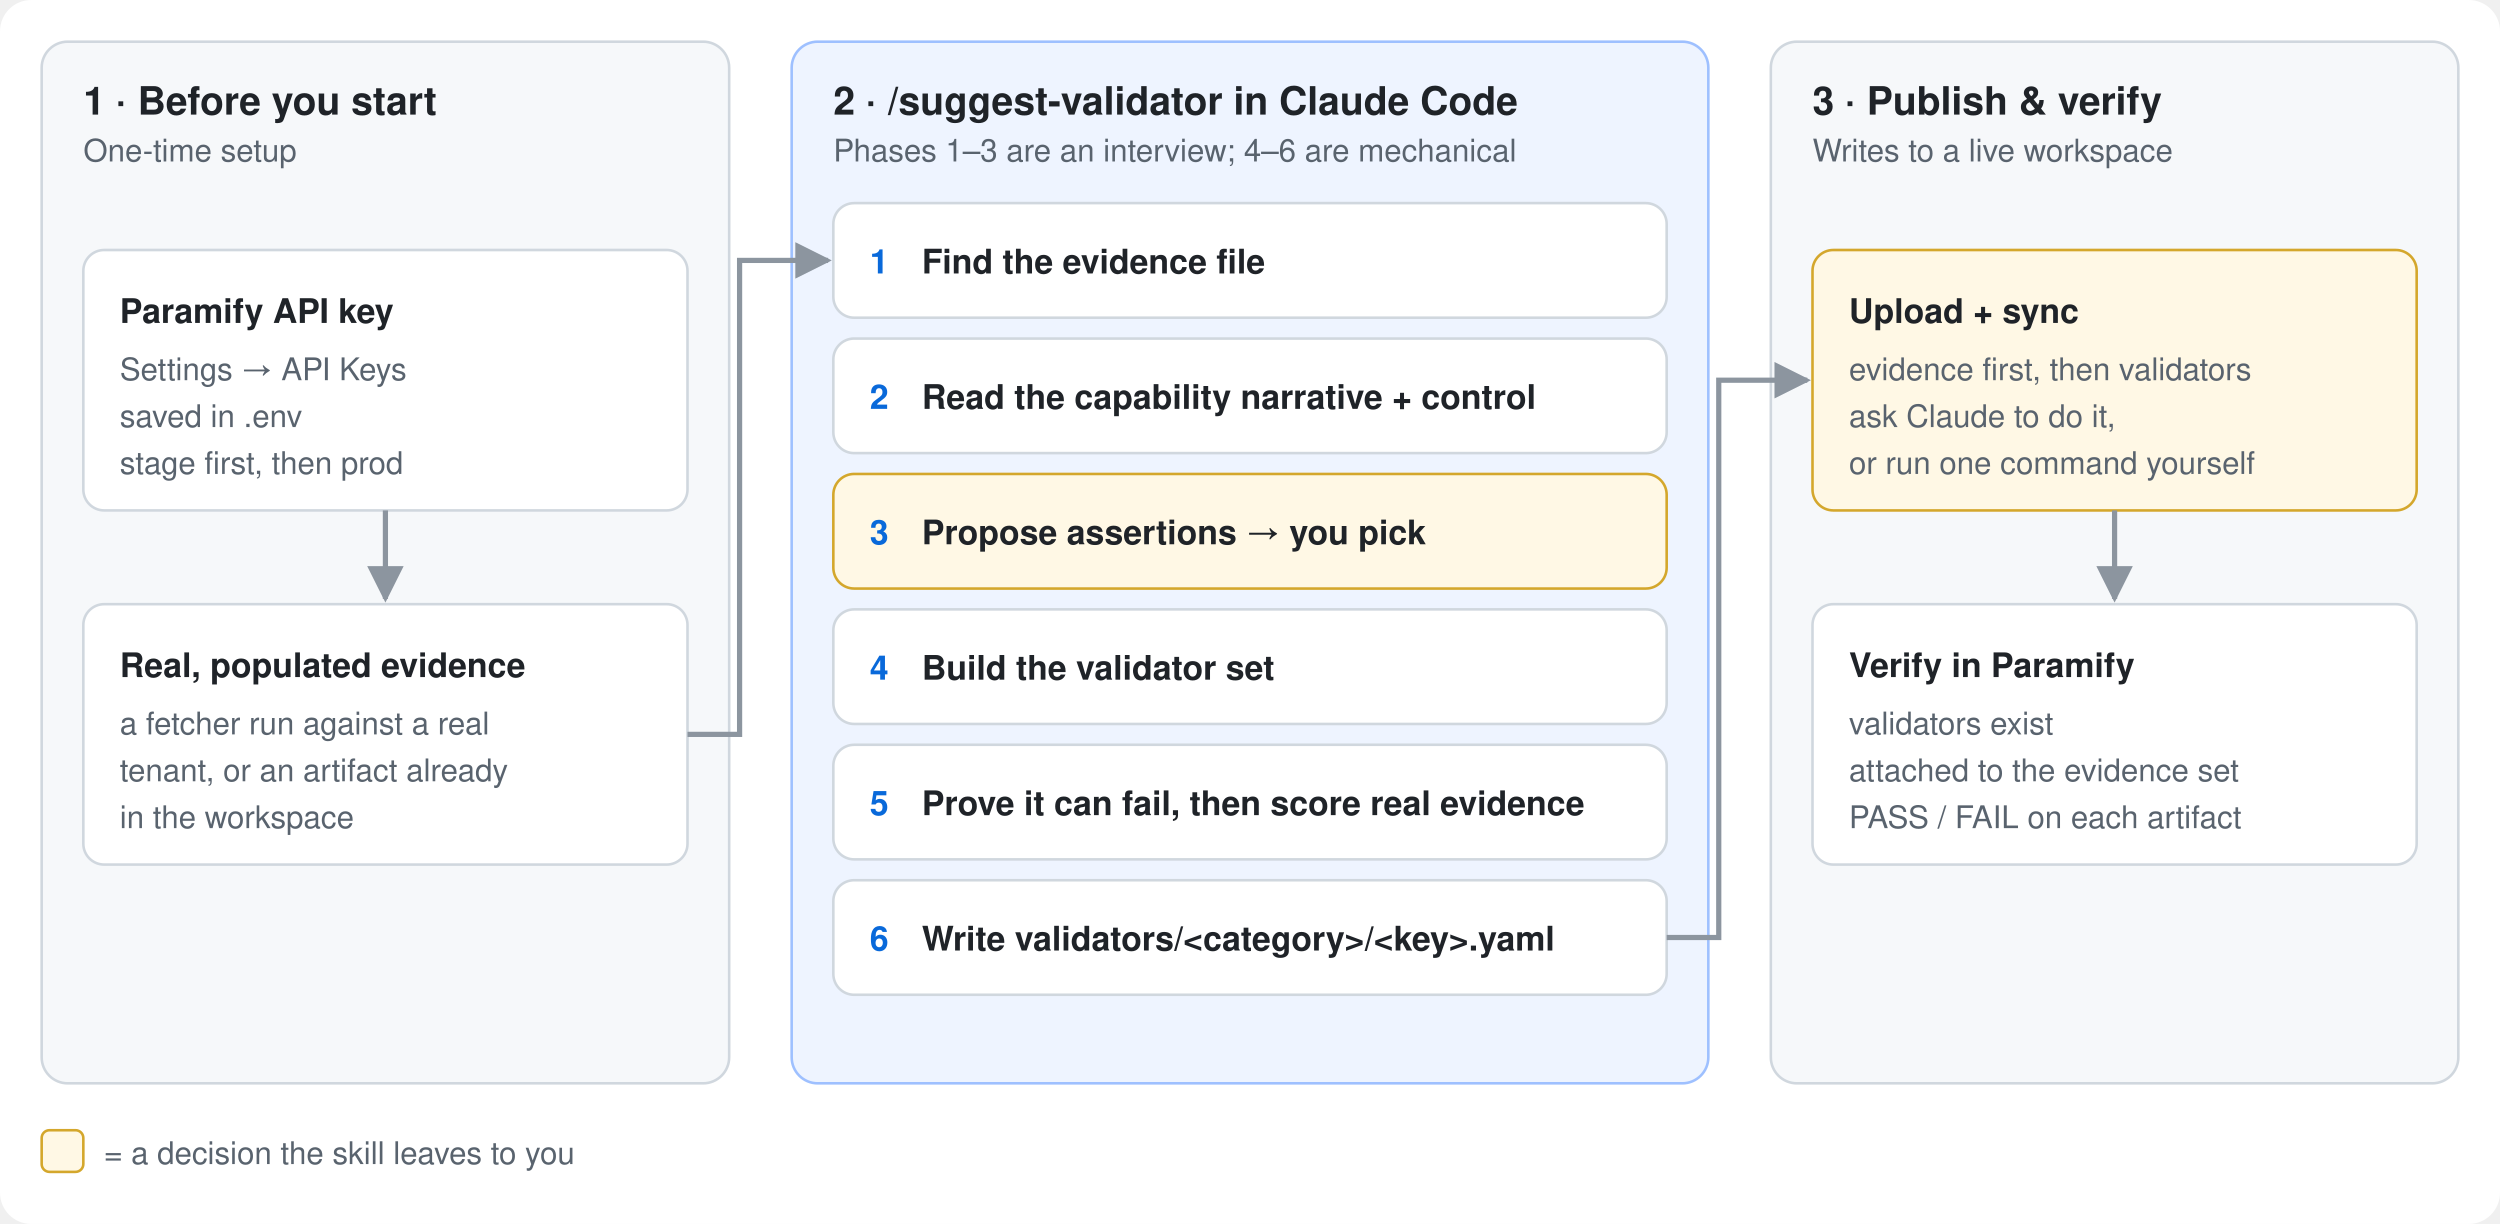
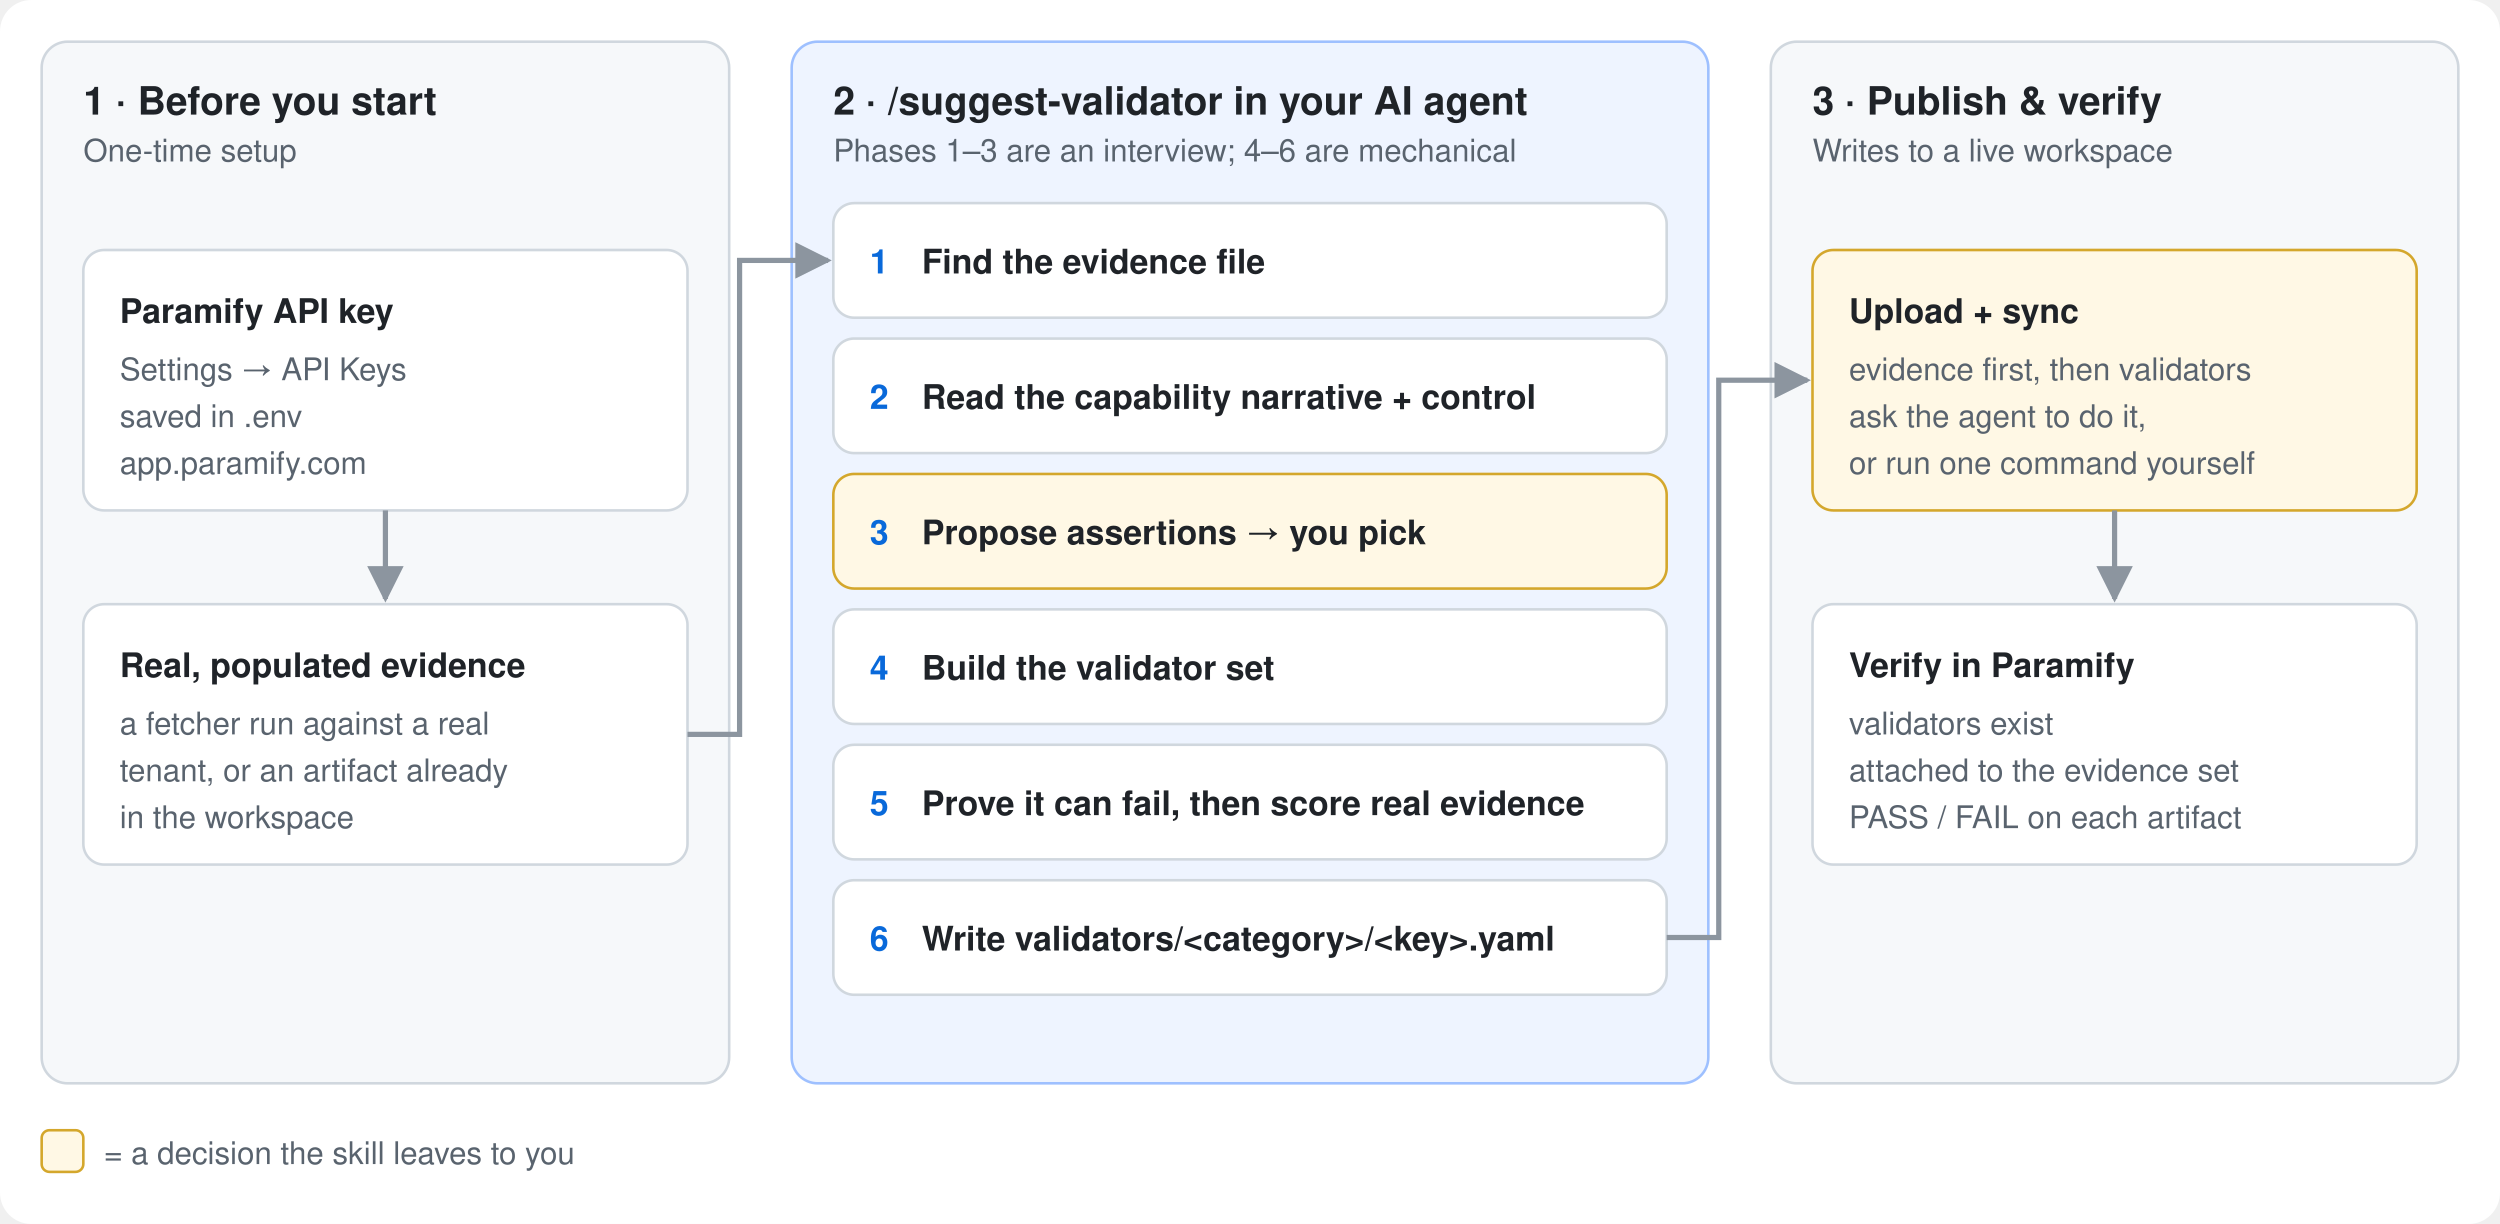
<svg xmlns="http://www.w3.org/2000/svg" viewBox="0 0 960 470" width="960" height="470" font-family="-apple-system, BlinkMacSystemFont, 'Segoe UI', Helvetica, Arial, sans-serif">
  <style>
    .bg { fill: #ffffff; }
    .lane { fill: #f6f8fa; stroke: #d0d7de; }
    .lane-skill { fill: #eef4ff; stroke: #9ec0ff; }
    .box { fill: #ffffff; stroke: #d0d7de; }
    .you { fill: #fff8e5; stroke: #d4a72c; }
    .h { fill: #1f2328; font-size: 15px; font-weight: 700; }
    .sub { fill: #59636e; font-size: 12px; }
    .t { fill: #1f2328; font-size: 13px; font-weight: 600; }
    .c { fill: #59636e; font-size: 11.5px; font-family: 'SF Mono', Menlo, Consolas, monospace; }
    .n { fill: #0969da; font-size: 13px; font-weight: 700; }
    .arrow { stroke: #8c959f; stroke-width: 2; fill: none; }
    .head { fill: #8c959f; }
    .key { fill: #59636e; font-size: 12px; }
    @media (prefers-color-scheme: dark) {
      .bg { fill: #0d1117; }
      .lane { fill: #161b22; stroke: #30363d; }
      .lane-skill { fill: #121d2f; stroke: #1f6feb; }
      .box { fill: #0d1117; stroke: #30363d; }
      .you { fill: #2b2111; stroke: #9e6a03; }
      .h, .t { fill: #e6edf3; }
      .sub, .c, .key { fill: #9198a1; }
      .n { fill: #58a6ff; }
      .arrow { stroke: #6e7681; }
      .head { fill: #6e7681; }
    }
  </style>
  <defs>
    <marker id="a" viewBox="0 0 10 10" refX="9" refY="5" markerWidth="7" markerHeight="7" orient="auto-start-reverse">
      <path d="M0,0 L10,5 L0,10 z" class="head" />
    </marker>
  </defs>
  <rect class="bg" x="0" y="0" width="960" height="470" rx="12" />
  <rect class="lane" x="16" y="16" width="264" height="400" rx="10" />
  <text class="h" x="32" y="44">1 · Before you start</text>
  <text class="sub" x="32" y="62">One-time setup</text>
  <rect class="box" x="32" y="96" width="232" height="100" rx="8" />
  <text class="t" x="46" y="124">Paramify API key</text>
  <text class="sub" x="46" y="146">Settings → API Keys</text>
  <text class="sub" x="46" y="164">saved in .env</text>
-   <text class="sub" x="46" y="182">stage first, then prod</text>
+   <text class="sub" x="46" y="182">app.paramify.com</text>
  <rect class="box" x="32" y="232" width="232" height="100" rx="8" />
  <text class="t" x="46" y="260">Real, populated evidence</text>
  <text class="sub" x="46" y="282">a fetcher run against a real</text>
  <text class="sub" x="46" y="300">tenant, or an artifact already</text>
  <text class="sub" x="46" y="318">in the workspace</text>
  <path class="arrow" d="M148 196 V230" marker-end="url(#a)" />
  <rect class="lane-skill" x="304" y="16" width="352" height="400" rx="10" />
-   <text class="h" x="320" y="44">2 · /suggest-validator in Claude Code</text>
+   <text class="h" x="320" y="44">2 · /suggest-validator in your AI agent</text>
  <text class="sub" x="320" y="62">Phases 1–3 are an interview; 4–6 are mechanical</text>
  <rect class="box" x="320" y="78" width="320" height="44" rx="8" />
  <text class="n" x="334" y="105">1</text>
  <text class="t" x="354" y="105">Find the evidence file</text>
  <rect class="box" x="320" y="130" width="320" height="44" rx="8" />
  <text class="n" x="334" y="157">2</text>
  <text class="t" x="354" y="157">Read the capability narrative + control</text>
  <rect class="you" x="320" y="182" width="320" height="44" rx="8" />
  <text class="n" x="334" y="209">3</text>
  <text class="t" x="354" y="209">Propose assertions → you pick</text>
  <rect class="box" x="320" y="234" width="320" height="44" rx="8" />
  <text class="n" x="334" y="261">4</text>
  <text class="t" x="354" y="261">Build the validator set</text>
  <rect class="box" x="320" y="286" width="320" height="44" rx="8" />
  <text class="n" x="334" y="313">5</text>
  <text class="t" x="354" y="313">Prove it can fail, then score real evidence</text>
  <rect class="box" x="320" y="338" width="320" height="44" rx="8" />
  <text class="n" x="334" y="365">6</text>
  <text class="t" x="354" y="365">Write validators/&lt;category&gt;/&lt;key&gt;.yaml</text>
  <rect class="lane" x="680" y="16" width="264" height="400" rx="10" />
  <text class="h" x="696" y="44">3 · Publish &amp; verify</text>
  <text class="sub" x="696" y="62">Writes to a live workspace</text>
  <rect class="you" x="696" y="96" width="232" height="100" rx="8" />
  <text class="t" x="710" y="124">Upload + sync</text>
  <text class="sub" x="710" y="146">evidence first, then validators</text>
-   <text class="sub" x="710" y="164">ask Claude to do it,</text>
+   <text class="sub" x="710" y="164">ask the agent to do it,</text>
  <text class="sub" x="710" y="182">or run one command yourself</text>
  <rect class="box" x="696" y="232" width="232" height="100" rx="8" />
  <text class="t" x="710" y="260">Verify in Paramify</text>
  <text class="sub" x="710" y="282">validators exist</text>
  <text class="sub" x="710" y="300">attached to the evidence set</text>
  <text class="sub" x="710" y="318">PASS / FAIL on each artifact</text>
  <path class="arrow" d="M812 196 V230" marker-end="url(#a)" />
  <path class="arrow" d="M264 282 H284 V100 H318" marker-end="url(#a)" />
  <path class="arrow" d="M640 360 H660 V146 H694" marker-end="url(#a)" />
  <rect class="you" x="16" y="434" width="16" height="16" rx="3" />
  <text class="key" x="40" y="447">= a decision the skill leaves to you</text>
</svg>
